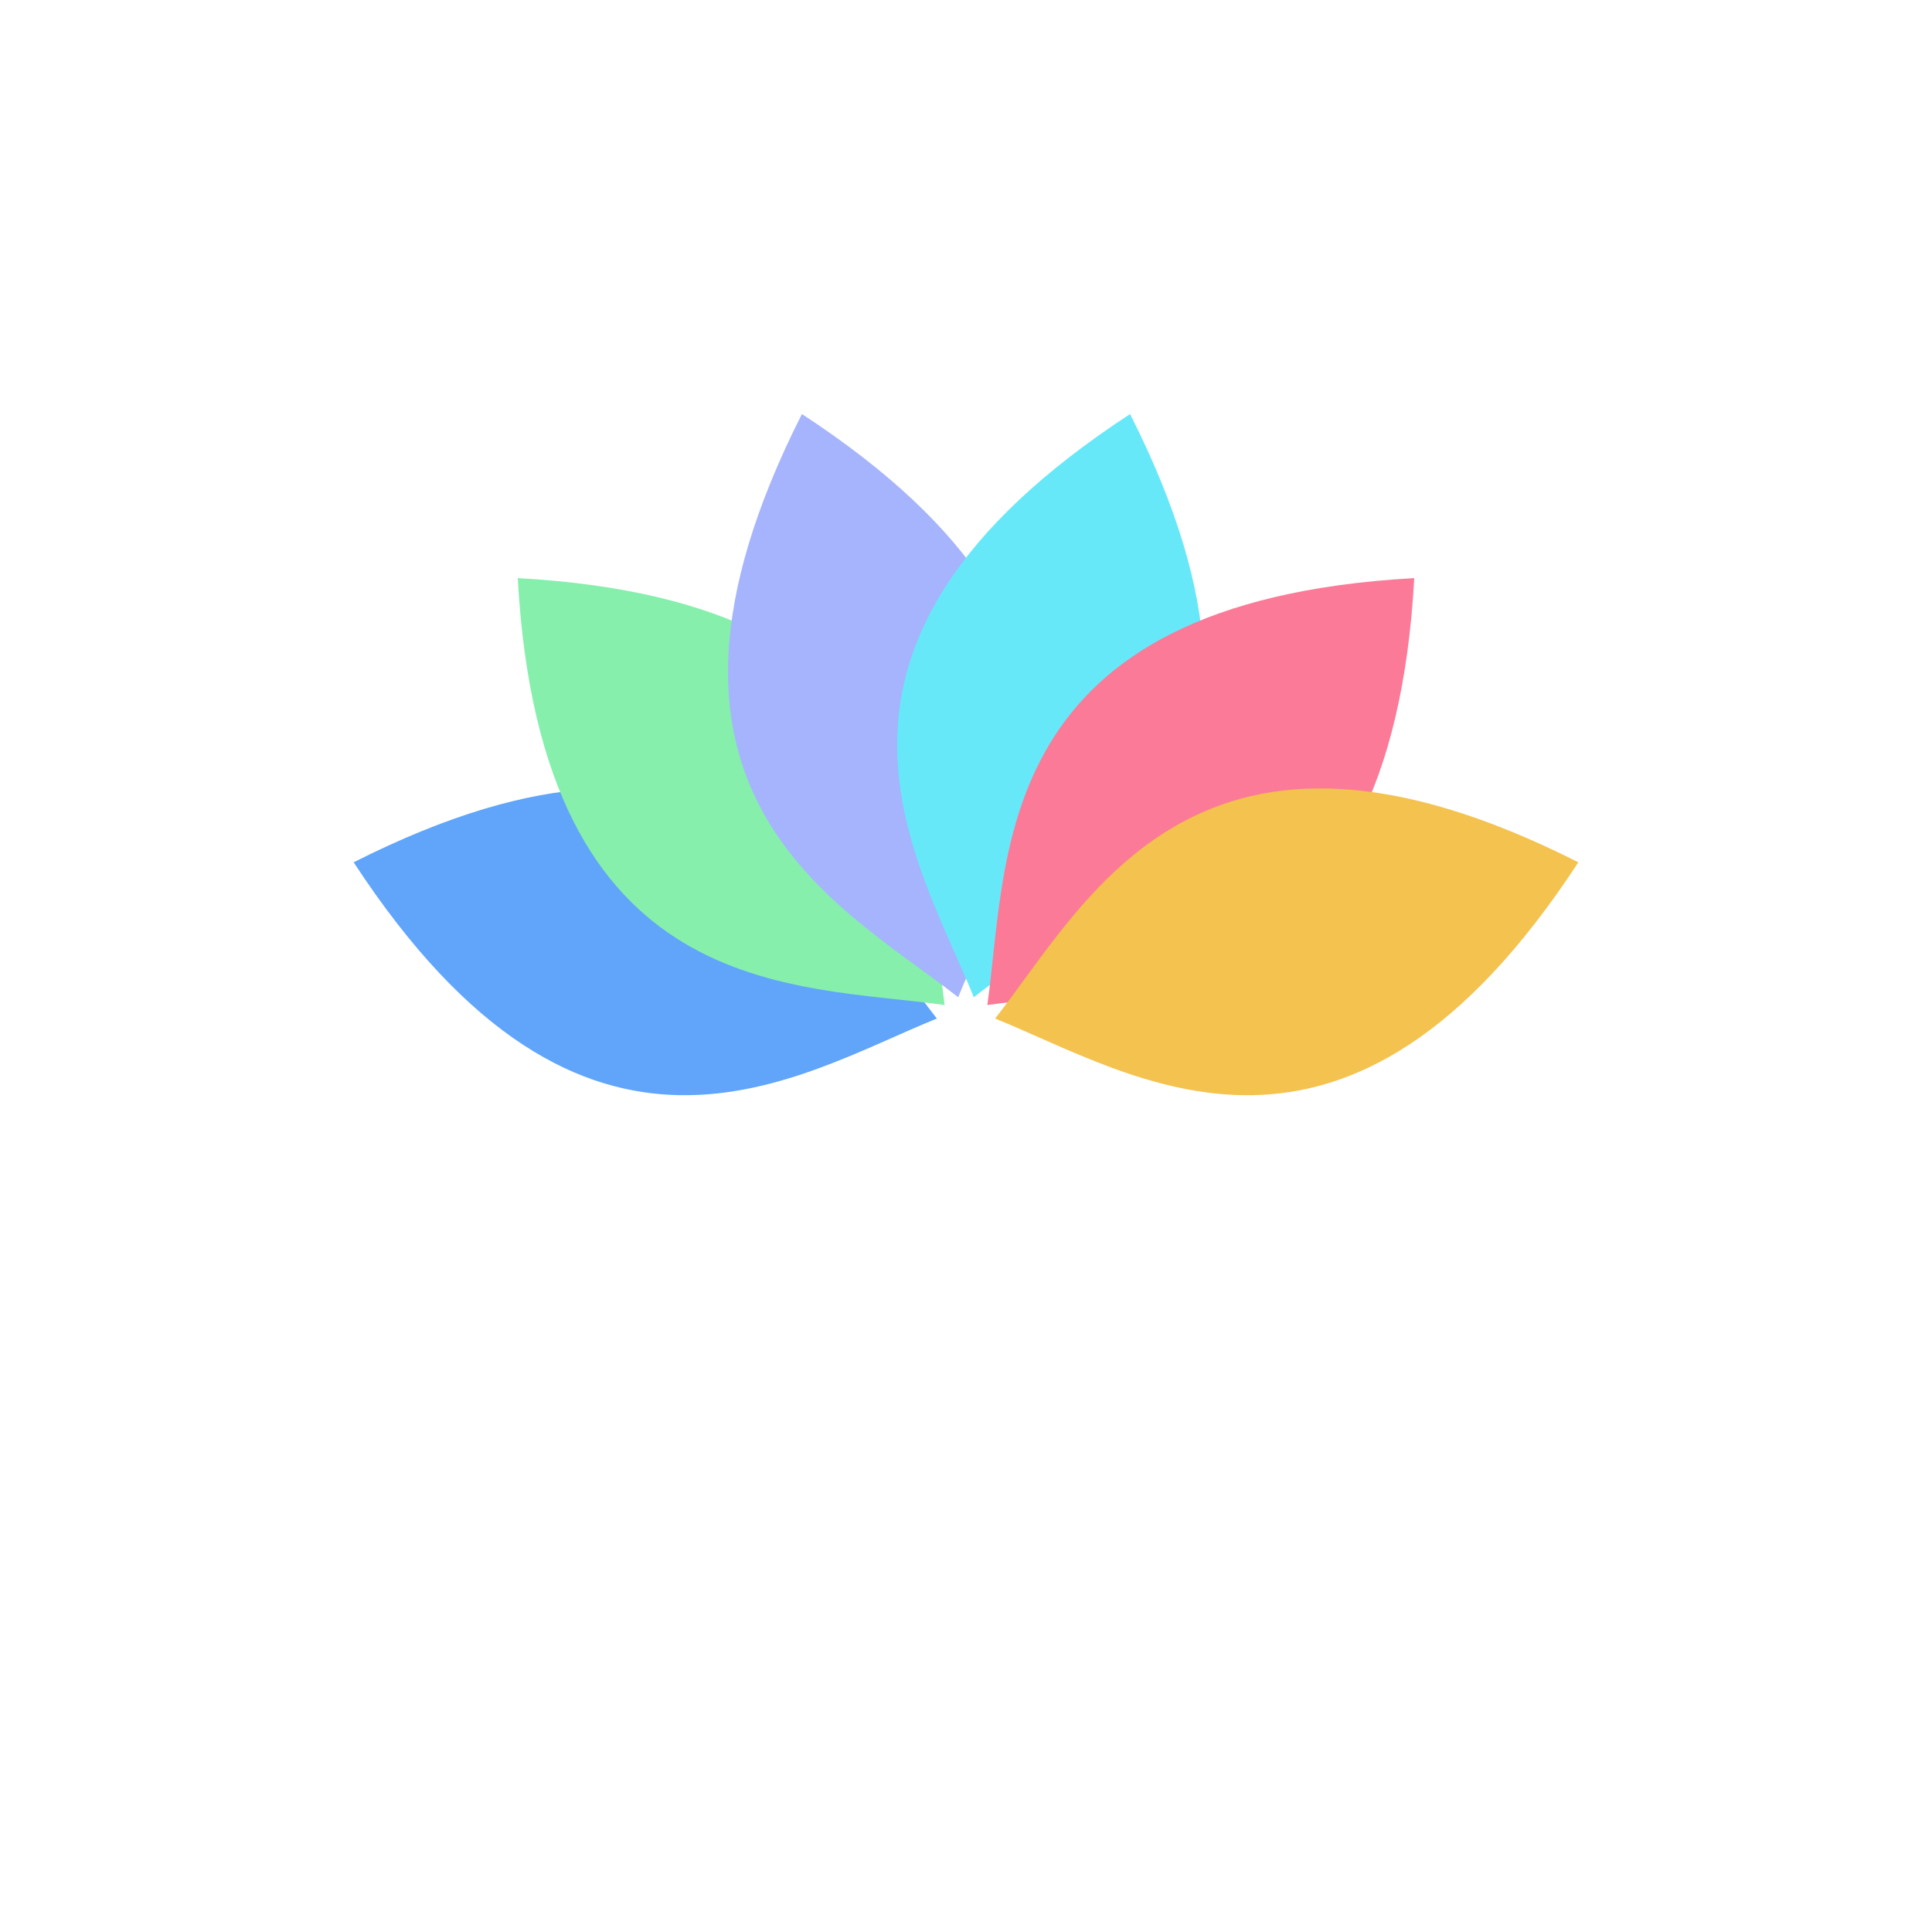
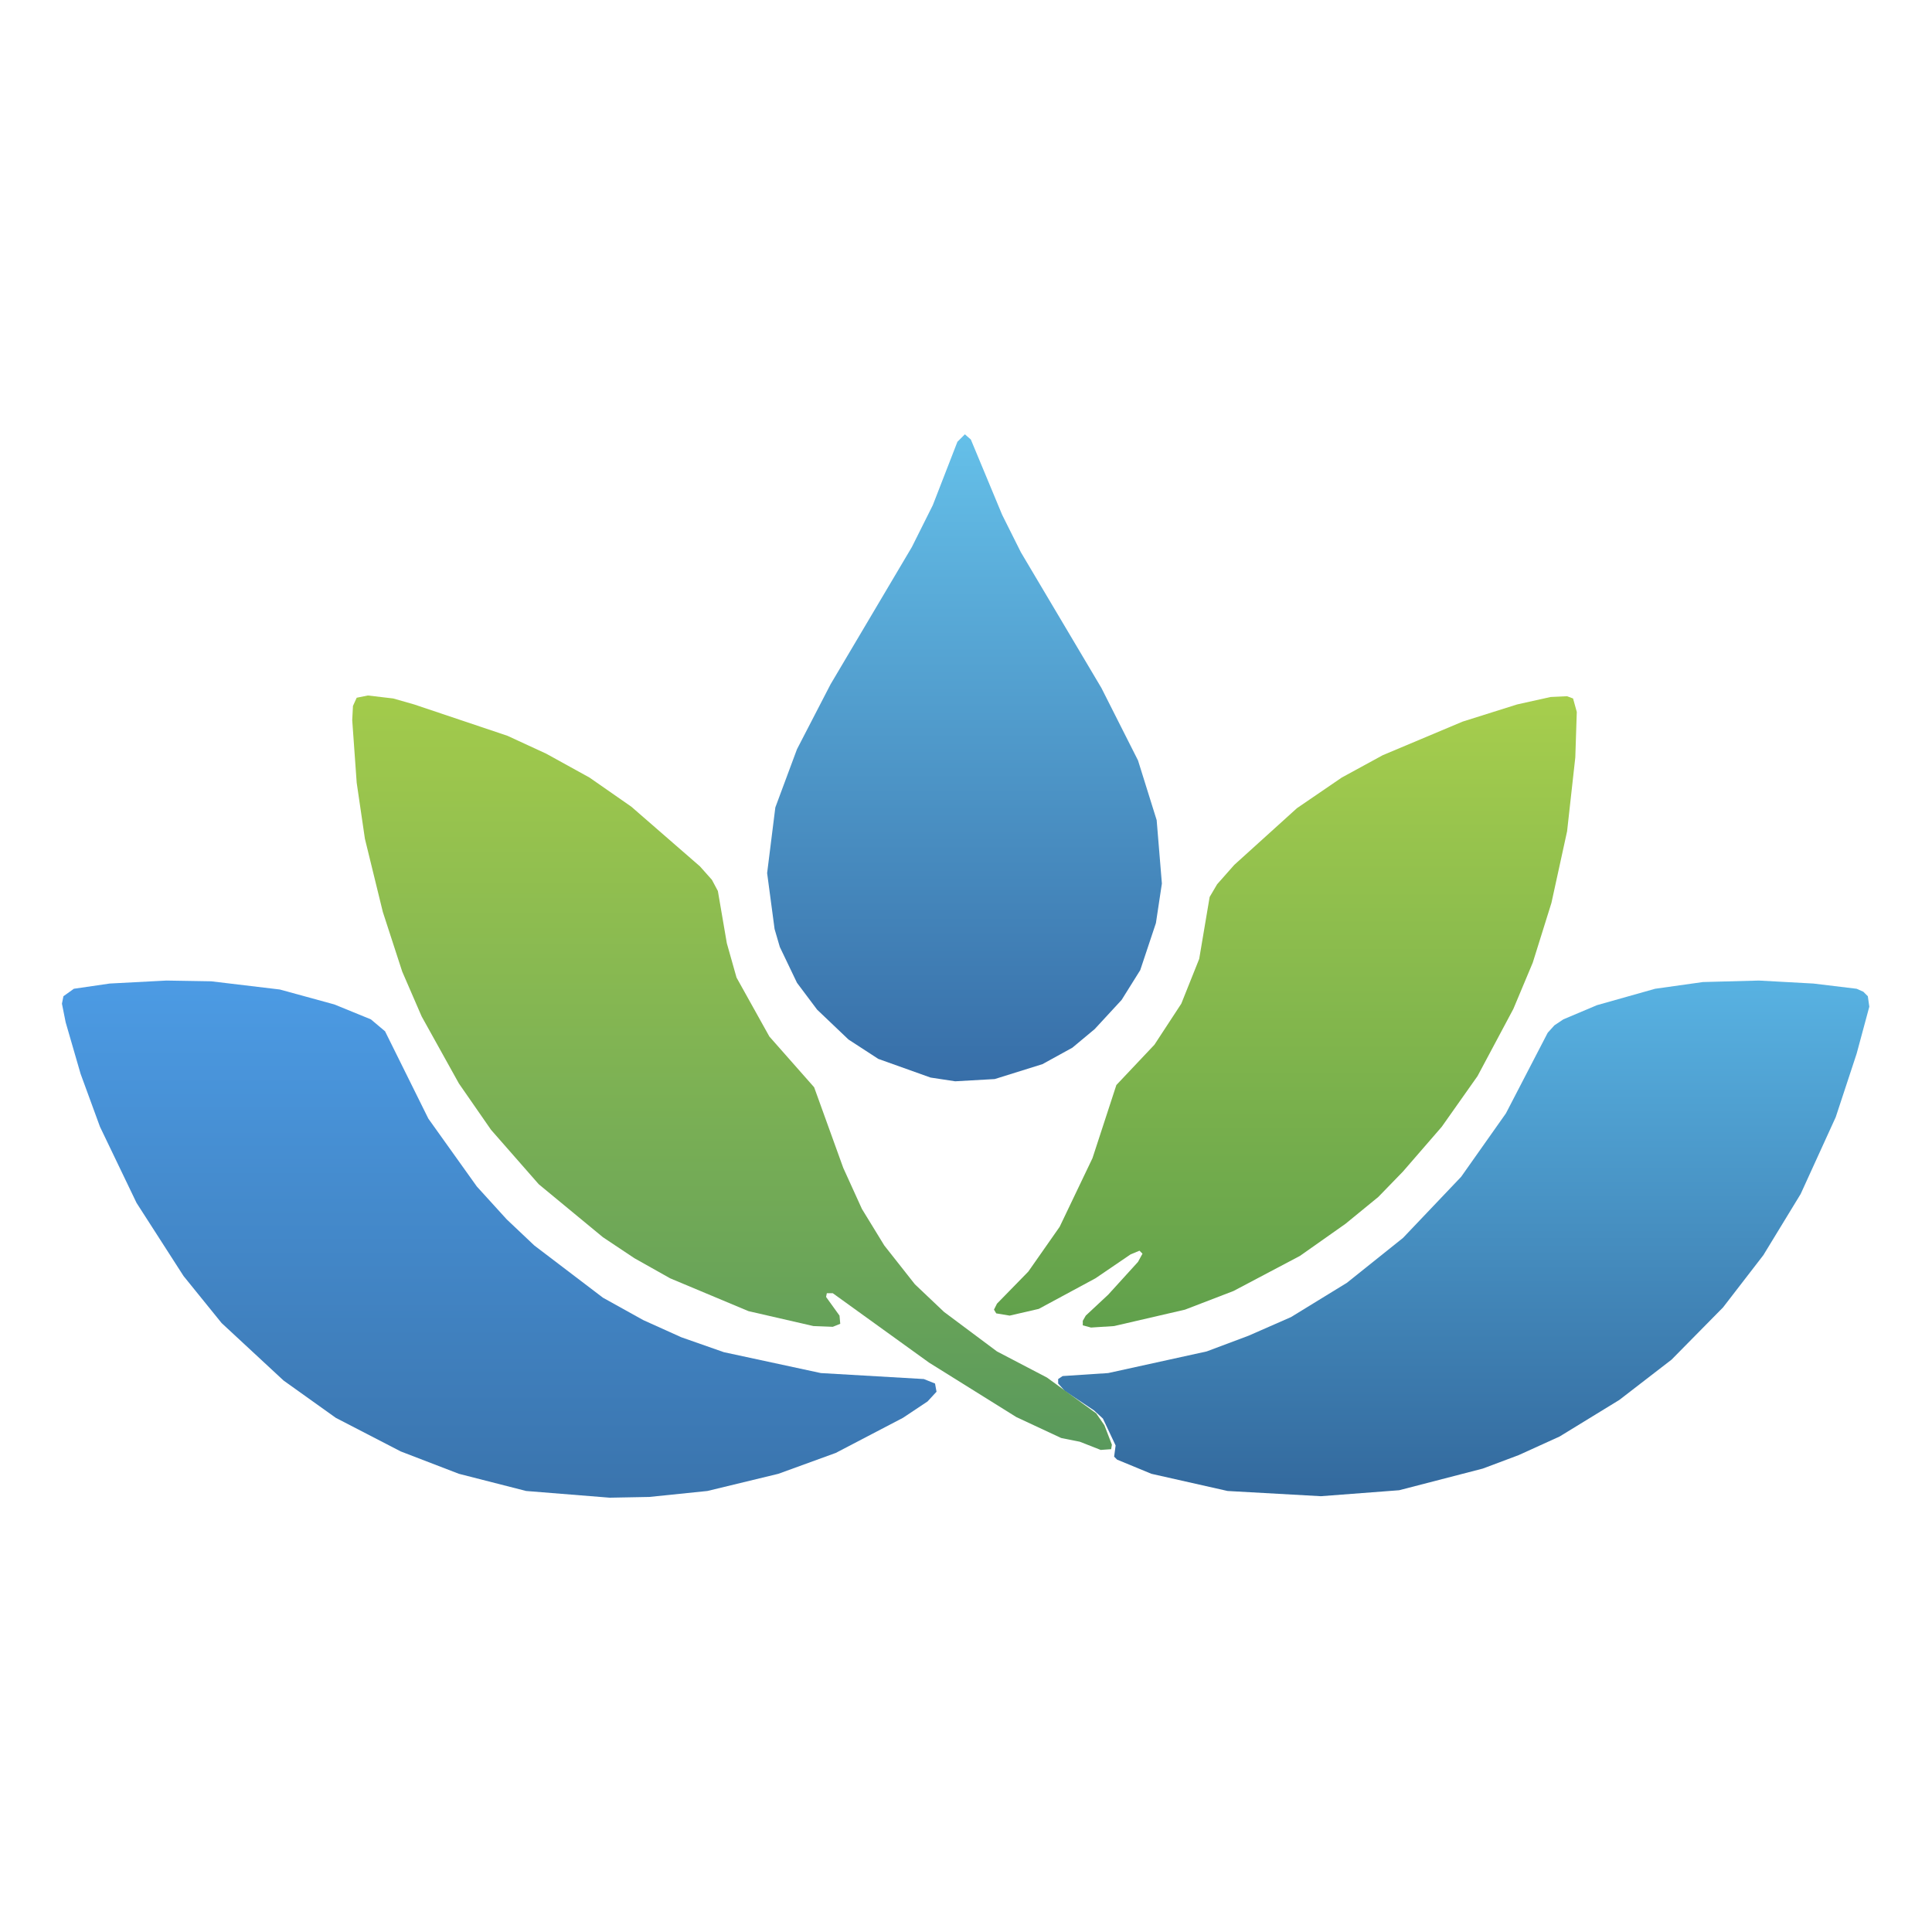
- <svg xmlns="http://www.w3.org/2000/svg" width="512" height="512" viewBox="0 0 64 64">
-   <path d="M 0 -1 C -3.01 -5.00, -9.40 -10.50, 0.00 -21.00 C 9.40 -10.50, 3.01 -5.00, 0 -1 Z" fill="#60a5fa" transform="translate(32 34) rotate(-75)" />
-   <path d="M 0 -1 C -3.01 -5.00, -9.40 -10.50, 0.00 -21.00 C 9.40 -10.50, 3.01 -5.00, 0 -1 Z" fill="#86efac" transform="translate(32 34) rotate(-45)" />
-   <path d="M 0 -1 C -3.01 -5.00, -9.40 -10.50, 0.00 -21.00 C 9.40 -10.50, 3.01 -5.00, 0 -1 Z" fill="#a5b4fc" transform="translate(32 34) rotate(-15)" />
-   <path d="M 0 -1 C -3.01 -5.00, -9.40 -10.50, 0.00 -21.00 C 9.40 -10.50, 3.01 -5.00, 0 -1 Z" fill="#67e8f9" transform="translate(32 34) rotate(15)" />
-   <path d="M 0 -1 C -3.01 -5.00, -9.40 -10.50, 0.00 -21.00 C 9.40 -10.50, 3.01 -5.00, 0 -1 Z" fill="#fb7a98" transform="translate(32 34) rotate(45)" />
-   <path d="M 0 -1 C -3.01 -5.00, -9.40 -10.50, 0.00 -21.00 C 9.40 -10.50, 3.01 -5.00, 0 -1 Z" fill="#f4c24e" transform="translate(32 34) rotate(75)" />
+ <svg xmlns="http://www.w3.org/2000/svg" width="512" height="512" viewBox="7.0 -39.7 258.9 258.9">
+   <defs>
+     <linearGradient id="g0" gradientUnits="userSpaceOnUse" x1="0" y1="18.0" x2="0" y2="105.2">
+       <stop offset="0" stop-color="#65c0e9" />
+       <stop offset="1" stop-color="#376ea8" />
+     </linearGradient>
+     <linearGradient id="g1" gradientUnits="userSpaceOnUse" x1="0" y1="91.7" x2="0" y2="161.0">
+       <stop offset="0" stop-color="#4c9be4" />
+       <stop offset="1" stop-color="#3a74ad" />
+     </linearGradient>
+     <linearGradient id="g2" gradientUnits="userSpaceOnUse" x1="0" y1="91.7" x2="0" y2="160.8">
+       <stop offset="0" stop-color="#58b2e2" />
+       <stop offset="1" stop-color="#33699d" />
+     </linearGradient>
+     <linearGradient id="g3" gradientUnits="userSpaceOnUse" x1="0" y1="53.2" x2="0" y2="154.8">
+       <stop offset="0" stop-color="#a3cb4b" />
+       <stop offset="1" stop-color="#59995c" />
+     </linearGradient>
+     <linearGradient id="g4" gradientUnits="userSpaceOnUse" x1="0" y1="53.3" x2="0" y2="138.3">
+       <stop offset="0" stop-color="#a7ce4d" />
+       <stop offset="1" stop-color="#60a04c" />
+     </linearGradient>
+   </defs>
+   <path d="M136.3 18.5 L135.3 19.5 L132.0 28.0 L129.2 33.6 L118.3 52.0 L113.8 60.7 L110.9 68.5 L109.8 77.3 L110.8 84.8 L111.5 87.2 L113.8 92.0 L116.5 95.6 L120.7 99.6 L124.7 102.2 L131.7 104.7 L135.0 105.2 L140.3 104.9 L146.7 102.9 L150.7 100.7 L153.7 98.2 L157.3 94.3 L159.8 90.3 L161.9 84.0 L162.7 78.7 L162.0 70.2 L159.5 62.2 L154.6 52.5 L143.8 34.3 L141.3 29.3 L137.1 19.2Z" fill="url(#g0)" />
+   <path d="M15.5 93.8 L15.3 94.8 L15.8 97.3 L17.8 104.2 L20.4 111.3 L25.3 121.5 L31.6 131.3 L36.7 137.6 L45.0 145.3 L52.0 150.3 L60.7 154.8 L68.5 157.8 L77.5 160.1 L88.7 161.0 L94.0 160.9 L101.8 160.1 L111.3 157.8 L119.0 155.0 L128.0 150.3 L131.3 148.1 L132.5 146.8 L132.3 145.7 L130.8 145.1 L117.0 144.3 L104.0 141.5 L98.3 139.5 L93.2 137.2 L87.8 134.2 L78.6 127.2 L74.9 123.7 L70.9 119.3 L64.4 110.2 L58.6 98.5 L56.7 96.9 L51.8 94.9 L44.5 92.9 L35.3 91.8 L29.3 91.7 L21.7 92.1 L16.9 92.8Z" fill="url(#g1)" />
+   <path d="M257.3 93.8 L256.7 93.2 L255.8 92.8 L250.0 92.1 L242.7 91.7 L235.2 91.9 L228.8 92.8 L221.0 95.0 L216.5 96.9 L215.3 97.7 L214.4 98.7 L208.8 109.5 L202.8 118.0 L195.0 126.2 L187.5 132.2 L180.0 136.8 L174.3 139.3 L168.7 141.4 L155.5 144.3 L149.4 144.7 L148.8 145.1 L148.8 145.7 L149.7 146.7 L153.6 149.3 L154.8 150.4 L156.5 154.0 L156.3 155.5 L156.7 155.9 L161.3 157.8 L171.5 160.1 L184.0 160.8 L194.5 160.0 L205.7 157.1 L210.5 155.3 L216.0 152.8 L224.0 147.9 L231.0 142.5 L237.9 135.5 L243.3 128.5 L248.3 120.3 L253.0 110.0 L255.8 101.5 L257.5 95.2Z" fill="url(#g2)" />
+   <path d="M54.8 53.8 L54.3 54.9 L54.2 56.8 L54.8 65.2 L55.9 72.7 L58.3 82.5 L60.9 90.5 L63.5 96.5 L68.5 105.5 L72.8 111.7 L79.2 119.0 L87.8 126.1 L92.0 128.9 L96.8 131.6 L107.3 136.0 L116.0 138.0 L118.6 138.1 L119.6 137.7 L119.5 136.6 L117.7 134.1 L117.8 133.6 L118.6 133.6 L131.5 142.9 L143.2 150.2 L149.2 153.0 L151.7 153.5 L154.5 154.6 L155.9 154.5 L156.0 153.9 L155.0 151.3 L153.9 149.7 L147.3 144.9 L140.6 141.4 L133.5 136.1 L129.6 132.4 L125.5 127.2 L122.5 122.3 L120.0 116.8 L116.1 106.0 L110.1 99.2 L105.7 91.3 L104.4 86.7 L103.2 79.7 L102.4 78.2 L100.8 76.4 L91.6 68.4 L86.0 64.5 L80.2 61.3 L75.0 58.9 L62.5 54.7 L59.7 53.9 L56.3 53.5Z" fill="url(#g3)" />
+   <path d="M217.8 53.9 L217.0 53.6 L214.8 53.7 L210.3 54.7 L203.0 57.0 L192.3 61.5 L186.8 64.5 L180.8 68.6 L172.4 76.2 L170.1 78.8 L169.1 80.5 L167.7 88.8 L165.3 94.8 L161.7 100.3 L156.6 105.7 L153.4 115.5 L149.0 124.7 L144.8 130.7 L140.6 135.0 L140.2 135.8 L140.5 136.3 L142.3 136.6 L146.2 135.7 L153.8 131.6 L158.5 128.4 L159.7 127.9 L160.1 128.3 L159.5 129.4 L155.5 133.8 L152.5 136.6 L152.1 137.3 L152.1 137.9 L153.2 138.2 L156.3 138.0 L165.8 135.8 L172.3 133.3 L181.2 128.6 L187.3 124.3 L191.7 120.7 L195.0 117.3 L200.2 111.3 L205.0 104.5 L209.8 95.5 L212.4 89.3 L214.9 81.3 L217.0 71.7 L218.1 61.8 L218.3 55.7Z" fill="url(#g4)" />
</svg>
